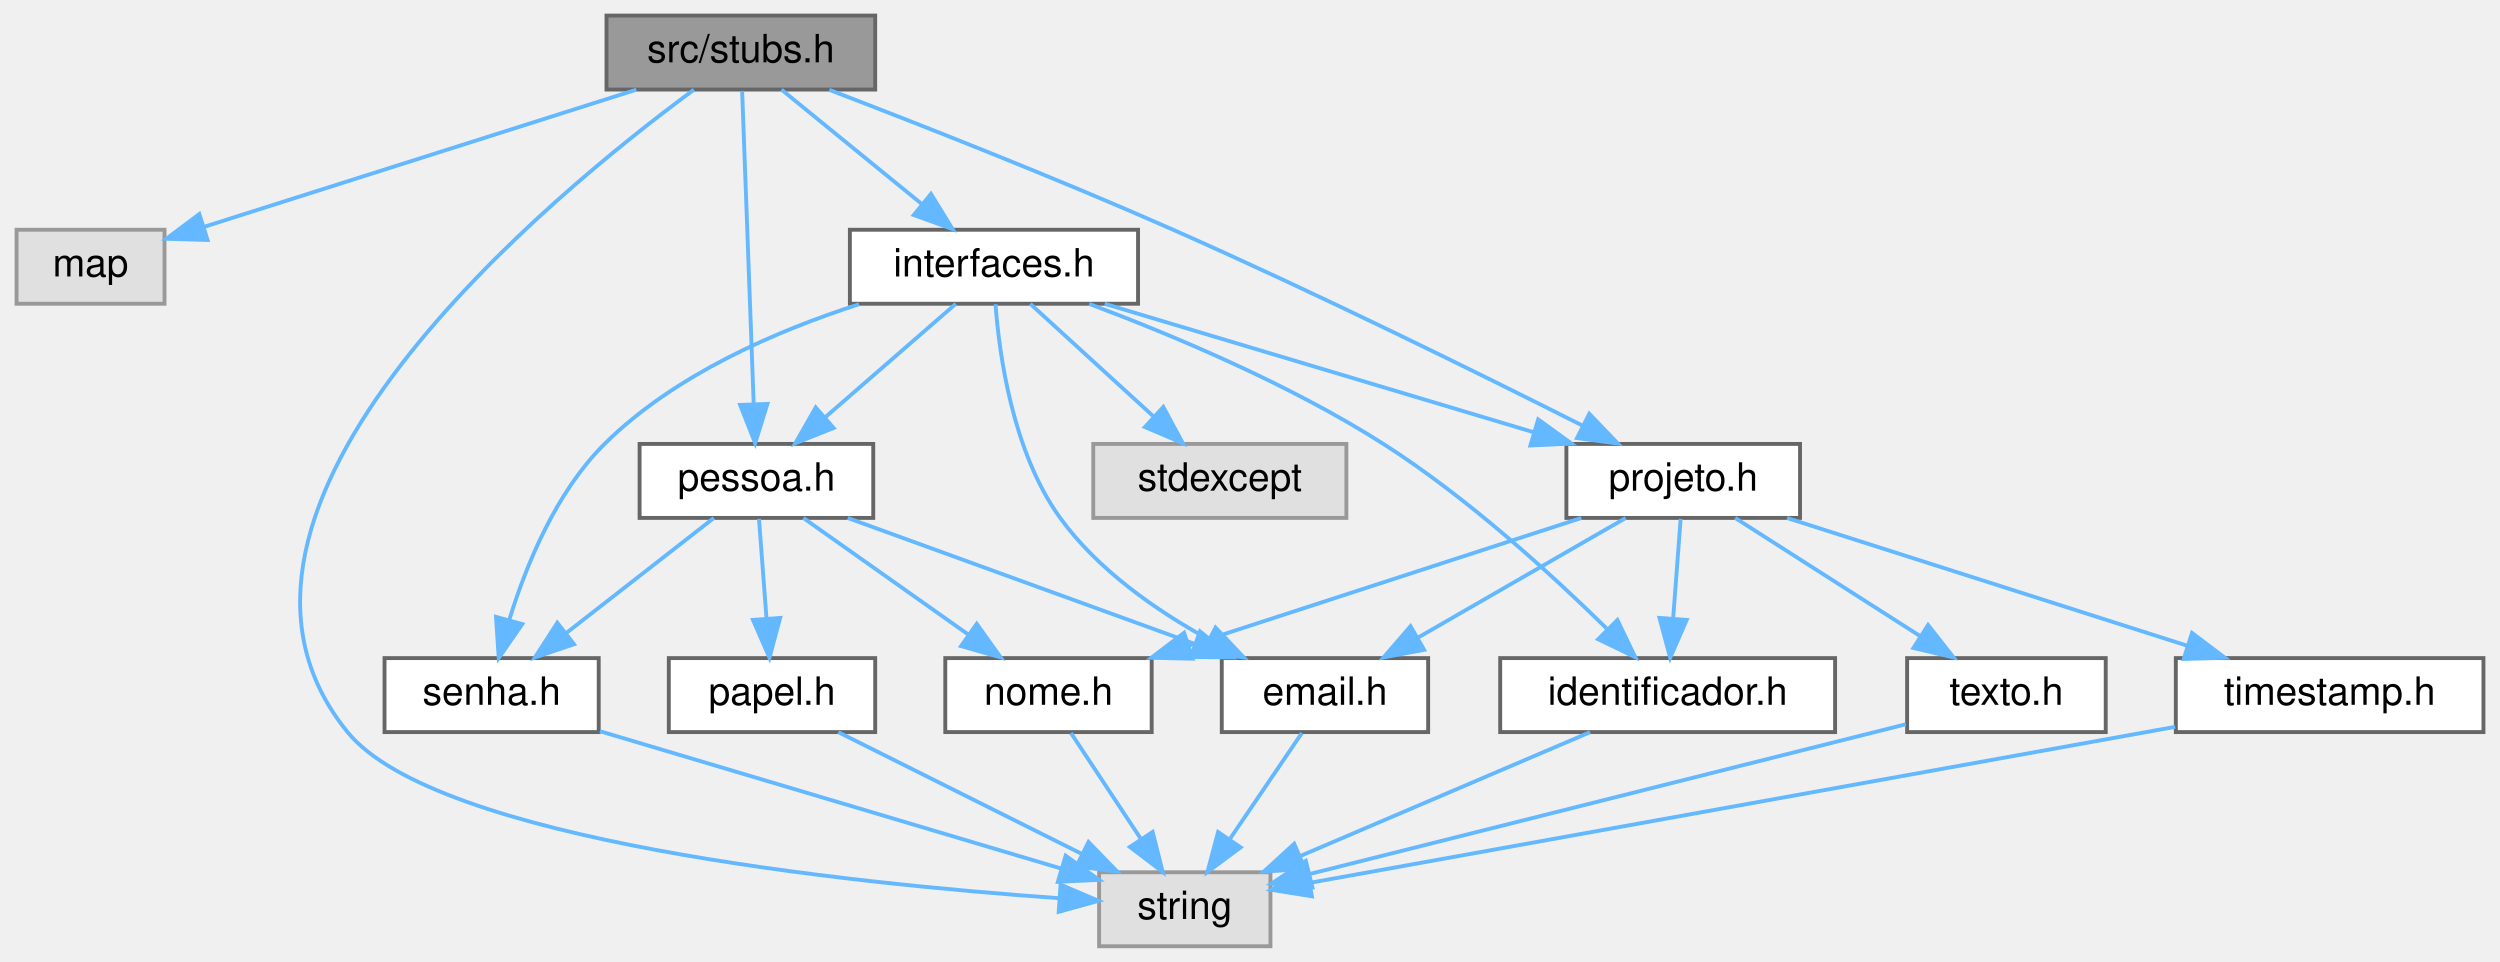
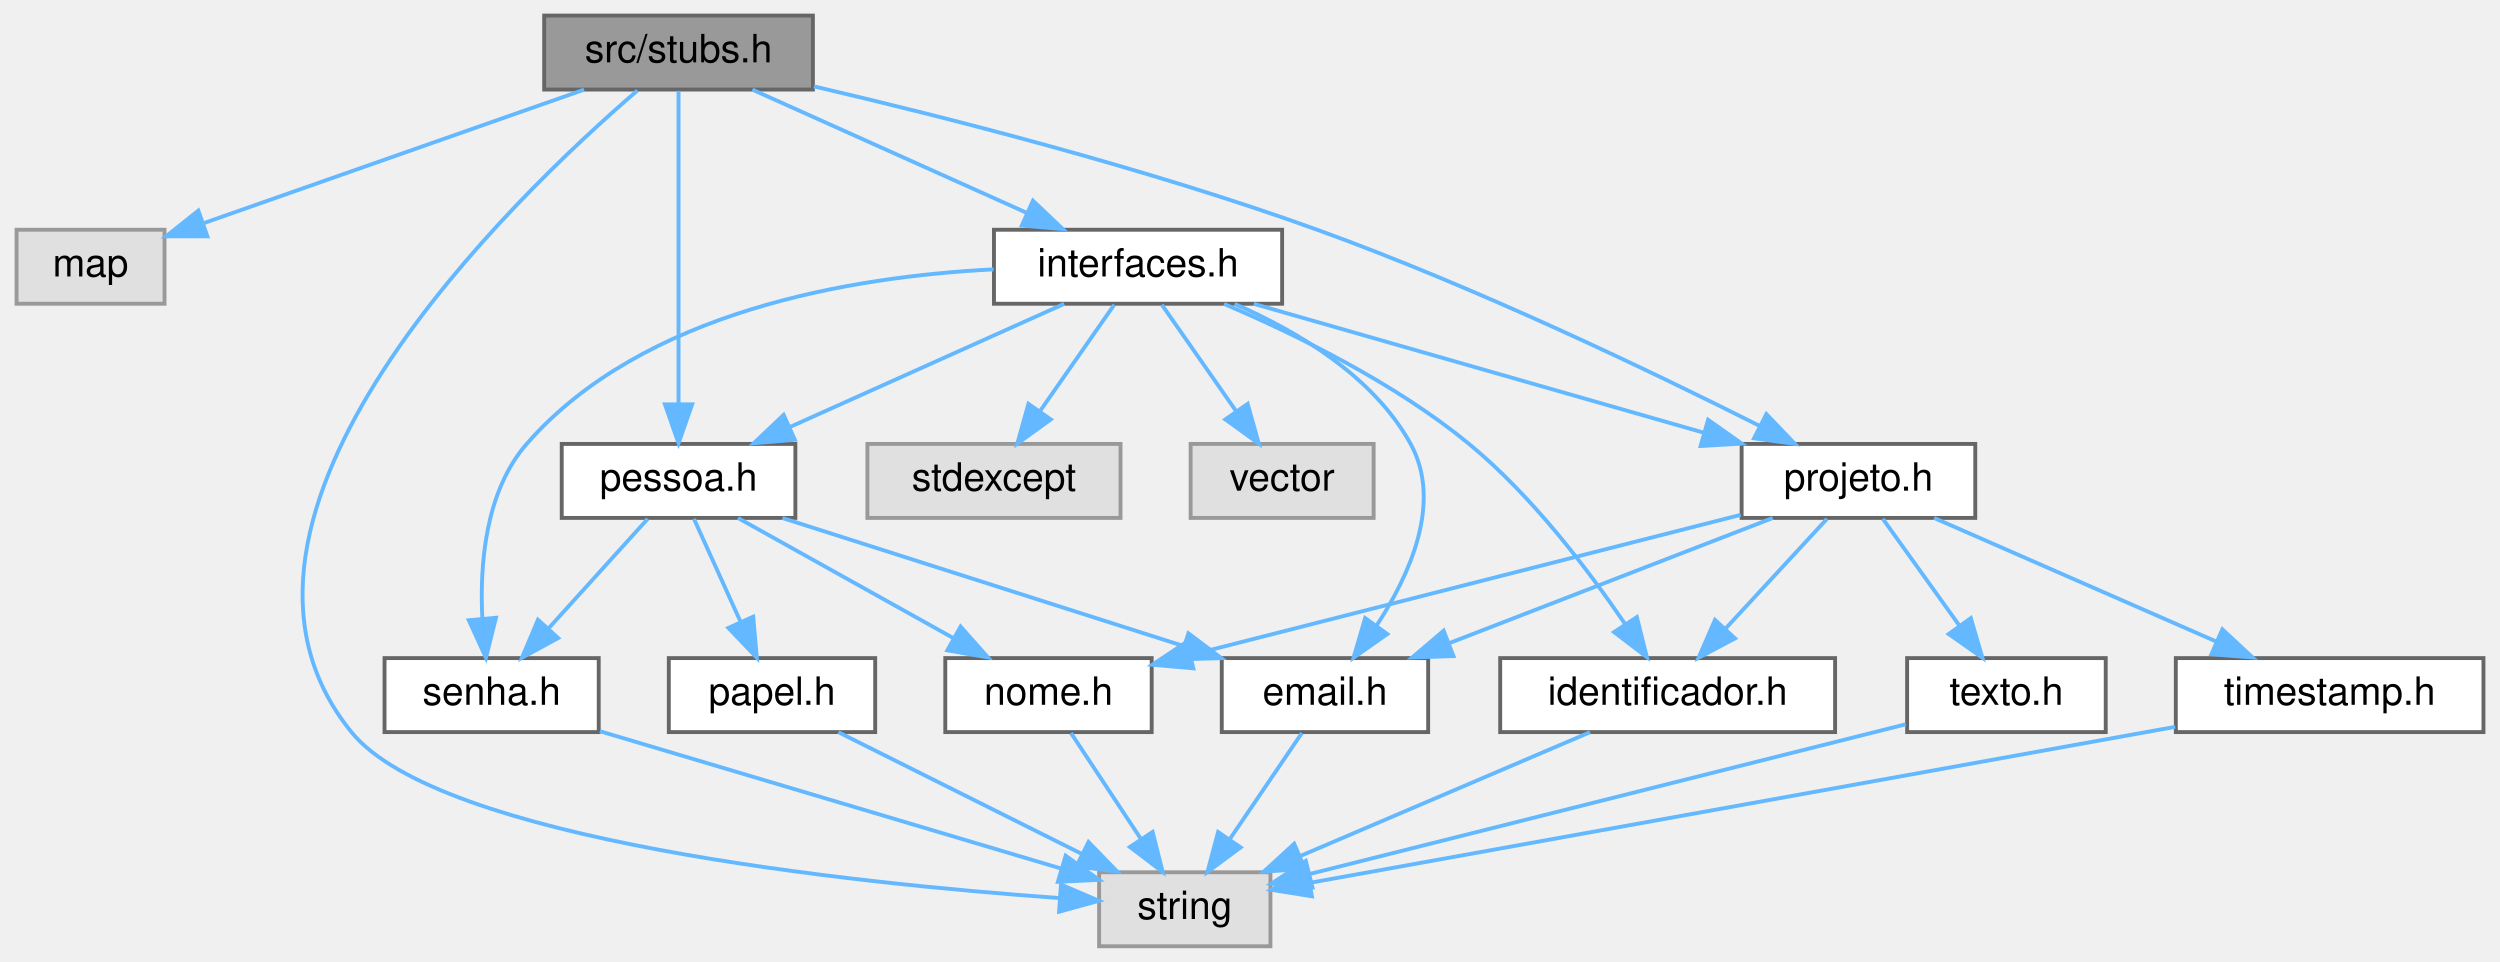
<svg xmlns="http://www.w3.org/2000/svg" xmlns:xlink="http://www.w3.org/1999/xlink" width="642pt" height="247pt" viewBox="0.00 0.00 641.50 247.00">
  <g id="graph0" class="graph" transform="scale(1 1) rotate(0) translate(4 243)">
    <g id="Node000001" class="node">
      <g id="a_Node000001">
        <a xlink:title=" ">
-           <polygon fill="#999999" stroke="#666666" points="220.5,-239 151.5,-239 151.5,-220 220.5,-220 220.5,-239" />
-           <text text-anchor="middle" x="186" y="-227" font-family="Helvetica,sans-Serif" font-size="10.00">src/stubs.h</text>
+           <polygon fill="#999999" stroke="#666666" points="204.5,-239 135.5,-239 135.5,-220 204.5,-220 204.5,-239" />
+           <text text-anchor="middle" x="170" y="-227" font-family="Helvetica,sans-Serif" font-size="10.00">src/stubs.h</text>
        </a>
      </g>
    </g>
    <g id="Node000002" class="node">
      <g id="a_Node000002">
        <a xlink:title=" ">
          <polygon fill="#e0e0e0" stroke="#999999" points="38,-184 0,-184 0,-165 38,-165 38,-184" />
          <text text-anchor="middle" x="19" y="-172" font-family="Helvetica,sans-Serif" font-size="10.00">map</text>
        </a>
      </g>
    </g>
    <g id="edge1_Node000001_Node000002" class="edge">
      <g id="a_edge1_Node000001_Node000002">
        <a xlink:title=" ">
-           <path fill="none" stroke="#63b8ff" d="M159.17,-219.98C128.85,-210.36 79.66,-194.75 48.34,-184.81" />
-           <polygon fill="#63b8ff" stroke="#63b8ff" points="49.05,-181.37 38.46,-181.68 46.93,-188.04 49.05,-181.37" />
+           <path fill="none" stroke="#63b8ff" d="M145.74,-219.98C119.16,-210.65 76.53,-195.69 48.15,-185.73" />
+           <polygon fill="#63b8ff" stroke="#63b8ff" points="49,-182.32 38.4,-182.31 46.68,-188.92 49,-182.32" />
        </a>
      </g>
    </g>
    <g id="Node000003" class="node">
      <g id="a_Node000003">
        <a xlink:title=" ">
          <polygon fill="#e0e0e0" stroke="#999999" points="322,-19 278,-19 278,0 322,0 322,-19" />
          <text text-anchor="middle" x="300" y="-7" font-family="Helvetica,sans-Serif" font-size="10.00">string</text>
        </a>
      </g>
    </g>
    <g id="edge2_Node000001_Node000003" class="edge">
      <g id="a_edge2_Node000001_Node000003">
        <a xlink:title=" ">
-           <path fill="none" stroke="#63b8ff" d="M173.94,-219.96C138.23,-193.68 38.35,-112.3 85,-55 107.68,-27.15 213.46,-16.19 267.72,-12.34" />
-           <polygon fill="#63b8ff" stroke="#63b8ff" points="268.1,-15.83 277.84,-11.67 267.63,-8.84 268.1,-15.83" />
+           <path fill="none" stroke="#63b8ff" d="M159.44,-219.76C128.22,-192.9 41.23,-110.04 86,-55 108.56,-27.26 213.86,-16.25 267.87,-12.37" />
+           <polygon fill="#63b8ff" stroke="#63b8ff" points="268.2,-15.85 277.94,-11.68 267.73,-8.87 268.2,-15.85" />
        </a>
      </g>
    </g>
    <g id="Node000004" class="node">
      <g id="a_Node000004">
        <a xlink:href="interfaces_8h.html" target="_top" xlink:title=" ">
-           <polygon fill="white" stroke="#666666" points="288,-184 214,-184 214,-165 288,-165 288,-184" />
-           <text text-anchor="middle" x="251" y="-172" font-family="Helvetica,sans-Serif" font-size="10.00">interfaces.h</text>
+           <polygon fill="white" stroke="#666666" points="325,-184 251,-184 251,-165 325,-165 325,-184" />
+           <text text-anchor="middle" x="288" y="-172" font-family="Helvetica,sans-Serif" font-size="10.00">interfaces.h</text>
        </a>
      </g>
    </g>
    <g id="edge3_Node000001_Node000004" class="edge">
      <g id="a_edge3_Node000001_Node000004">
        <a xlink:title=" ">
-           <path fill="none" stroke="#63b8ff" d="M196.44,-219.98C206.15,-212.07 220.82,-200.11 232.5,-190.58" />
-           <polygon fill="#63b8ff" stroke="#63b8ff" points="234.83,-193.2 240.37,-184.17 230.4,-187.78 234.83,-193.2" />
+           <path fill="none" stroke="#63b8ff" d="M188.96,-219.98C208.03,-211.42 237.66,-198.11 259.55,-188.28" />
+           <polygon fill="#63b8ff" stroke="#63b8ff" points="261.01,-191.46 268.7,-184.17 258.14,-185.07 261.01,-191.46" />
        </a>
      </g>
    </g>
    <g id="Node000007" class="node">
      <g id="a_Node000007">
        <a xlink:href="pessoa_8h.html" target="_top" xlink:title=" ">
-           <polygon fill="white" stroke="#666666" points="220,-129 160,-129 160,-110 220,-110 220,-129" />
-           <text text-anchor="middle" x="190" y="-117" font-family="Helvetica,sans-Serif" font-size="10.00">pessoa.h</text>
-         </a>
-       </g>
-     </g>
-     <g id="edge26_Node000001_Node000007" class="edge">
-       <g id="a_edge26_Node000001_Node000007">
-         <a xlink:title=" ">
-           <path fill="none" stroke="#63b8ff" d="M186.33,-219.66C186.98,-202.17 188.43,-162.8 189.3,-139.27" />
-           <polygon fill="#63b8ff" stroke="#63b8ff" points="192.81,-139.28 189.68,-129.16 185.81,-139.02 192.81,-139.28" />
+           <polygon fill="white" stroke="#666666" points="200,-129 140,-129 140,-110 200,-110 200,-129" />
+           <text text-anchor="middle" x="170" y="-117" font-family="Helvetica,sans-Serif" font-size="10.00">pessoa.h</text>
+         </a>
+       </g>
+     </g>
+     <g id="edge27_Node000001_Node000007" class="edge">
+       <g id="a_edge27_Node000001_Node000007">
+         <a xlink:title=" ">
+           <path fill="none" stroke="#63b8ff" d="M170,-219.66C170,-202.17 170,-162.8 170,-139.27" />
+           <polygon fill="#63b8ff" stroke="#63b8ff" points="173.5,-139.16 170,-129.16 166.5,-139.16 173.5,-139.16" />
        </a>
      </g>
    </g>
    <g id="Node000010" class="node">
      <g id="a_Node000010">
        <a xlink:href="projeto_8h.html" target="_top" xlink:title=" ">
-           <polygon fill="white" stroke="#666666" points="458,-129 398,-129 398,-110 458,-110 458,-129" />
-           <text text-anchor="middle" x="428" y="-117" font-family="Helvetica,sans-Serif" font-size="10.00">projeto.h</text>
-         </a>
-       </g>
-     </g>
-     <g id="edge27_Node000001_Node000010" class="edge">
-       <g id="a_edge27_Node000001_Node000010">
-         <a xlink:title=" ">
-           <path fill="none" stroke="#63b8ff" d="M208.73,-219.92C231.3,-211.28 266.81,-197.35 297,-184 333.89,-167.69 375.71,-147.03 401.96,-133.79" />
-           <polygon fill="#63b8ff" stroke="#63b8ff" points="403.88,-136.74 411.22,-129.1 400.72,-130.5 403.88,-136.74" />
+           <polygon fill="white" stroke="#666666" points="503,-129 443,-129 443,-110 503,-110 503,-129" />
+           <text text-anchor="middle" x="473" y="-117" font-family="Helvetica,sans-Serif" font-size="10.00">projeto.h</text>
+         </a>
+       </g>
+     </g>
+     <g id="edge28_Node000001_Node000010" class="edge">
+       <g id="a_edge28_Node000001_Node000010">
+         <a xlink:title=" ">
+           <path fill="none" stroke="#63b8ff" d="M204.75,-220.82C238.3,-213 290.3,-199.79 334,-184 374.85,-169.24 420.29,-147.39 447.75,-133.56" />
+           <polygon fill="#63b8ff" stroke="#63b8ff" points="449.35,-136.67 456.68,-129.02 446.18,-130.43 449.35,-136.67" />
        </a>
      </g>
    </g>
    <g id="Node000005" class="node">
      <g id="a_Node000005">
        <a xlink:href="email_8h.html" target="_top" xlink:title=" ">
          <polygon fill="white" stroke="#666666" points="362.5,-74 309.5,-74 309.5,-55 362.5,-55 362.5,-74" />
          <text text-anchor="middle" x="336" y="-62" font-family="Helvetica,sans-Serif" font-size="10.00">email.h</text>
        </a>
      </g>
    </g>
    <g id="edge4_Node000004_Node000005" class="edge">
      <g id="a_edge4_Node000004_Node000005">
        <a xlink:title=" ">
-           <path fill="none" stroke="#63b8ff" d="M251.39,-164.87C252.37,-151.82 255.82,-126.83 268,-110 277.68,-96.63 292.71,-86.18 306.19,-78.78" />
-           <polygon fill="#63b8ff" stroke="#63b8ff" points="307.9,-81.84 315.18,-74.15 304.69,-75.62 307.9,-81.84" />
+           <path fill="none" stroke="#63b8ff" d="M312.81,-164.95C328.84,-157.99 348.43,-146.42 358,-129 366.21,-114.04 357.86,-95.45 349.19,-82.26" />
+           <polygon fill="#63b8ff" stroke="#63b8ff" points="352.01,-80.18 343.34,-74.1 346.32,-84.27 352.01,-80.18" />
        </a>
      </g>
    </g>
    <g id="Node000006" class="node">
      <g id="a_Node000006">
        <a xlink:href="senha_8h.html" target="_top" xlink:title=" ">
          <polygon fill="white" stroke="#666666" points="149.5,-74 94.5,-74 94.5,-55 149.5,-55 149.5,-74" />
          <text text-anchor="middle" x="122" y="-62" font-family="Helvetica,sans-Serif" font-size="10.00">senha.h</text>
        </a>
      </g>
    </g>
    <g id="edge6_Node000004_Node000006" class="edge">
      <g id="a_edge6_Node000004_Node000006">
        <a xlink:title=" ">
-           <path fill="none" stroke="#63b8ff" d="M216.36,-164.87C195.25,-158.1 168.96,-146.78 151,-129 138.5,-116.62 130.85,-97.86 126.57,-83.93" />
-           <polygon fill="#63b8ff" stroke="#63b8ff" points="129.87,-82.73 123.83,-74.02 123.12,-84.59 129.87,-82.73" />
+           <path fill="none" stroke="#63b8ff" d="M250.9,-173.83C214.69,-171.99 160.81,-163.15 131,-129 120.37,-116.82 118.9,-98.03 119.62,-84.05" />
+           <polygon fill="#63b8ff" stroke="#63b8ff" points="123.11,-84.36 120.54,-74.08 116.14,-83.72 123.11,-84.36" />
        </a>
      </g>
    </g>
    <g id="edge8_Node000004_Node000007" class="edge">
      <g id="a_edge8_Node000004_Node000007">
        <a xlink:title=" ">
-           <path fill="none" stroke="#63b8ff" d="M241.2,-164.98C232.18,-157.15 218.59,-145.34 207.68,-135.86" />
-           <polygon fill="#63b8ff" stroke="#63b8ff" points="209.82,-133.09 199.98,-129.17 205.23,-138.37 209.82,-133.09" />
+           <path fill="none" stroke="#63b8ff" d="M269.04,-164.98C249.97,-156.42 220.34,-143.11 198.45,-133.28" />
+           <polygon fill="#63b8ff" stroke="#63b8ff" points="199.86,-130.07 189.3,-129.17 196.99,-136.46 199.86,-130.07" />
        </a>
      </g>
    </g>
    <g id="edge15_Node000004_Node000010" class="edge">
      <g id="a_edge15_Node000004_Node000010">
        <a xlink:title=" ">
-           <path fill="none" stroke="#63b8ff" d="M279.44,-164.98C309.28,-156.05 356.38,-141.94 389.53,-132.02" />
-           <polygon fill="#63b8ff" stroke="#63b8ff" points="390.76,-135.3 399.34,-129.08 388.76,-128.6 390.76,-135.3" />
+           <path fill="none" stroke="#63b8ff" d="M317.72,-164.98C349.05,-156.01 398.57,-141.82 433.24,-131.89" />
+           <polygon fill="#63b8ff" stroke="#63b8ff" points="434.39,-135.2 443.04,-129.08 432.47,-128.47 434.39,-135.2" />
        </a>
      </g>
    </g>
    <g id="Node000011" class="node">
      <g id="a_Node000011">
        <a xlink:href="identificador_8h.html" target="_top" xlink:title=" ">
          <polygon fill="white" stroke="#666666" points="467,-74 381,-74 381,-55 467,-55 467,-74" />
          <text text-anchor="middle" x="424" y="-62" font-family="Helvetica,sans-Serif" font-size="10.00">identificador.h</text>
        </a>
      </g>
    </g>
    <g id="edge24_Node000004_Node000011" class="edge">
      <g id="a_edge24_Node000004_Node000011">
        <a xlink:title=" ">
-           <path fill="none" stroke="#63b8ff" d="M275.46,-164.96C296.36,-157.13 326.8,-144.42 351,-129 372.55,-115.27 394.27,-95.43 408.35,-81.59" />
-           <polygon fill="#63b8ff" stroke="#63b8ff" points="411.1,-83.78 415.69,-74.23 406.15,-78.84 411.1,-83.78" />
+           <path fill="none" stroke="#63b8ff" d="M310.09,-164.94C328.18,-157.25 353.83,-144.76 373,-129 389.15,-115.72 403.66,-96.59 413.03,-82.81" />
+           <polygon fill="#63b8ff" stroke="#63b8ff" points="416.09,-84.53 418.66,-74.25 410.24,-80.68 416.09,-84.53" />
        </a>
      </g>
    </g>
    <g id="Node000014" class="node">
      <g id="a_Node000014">
        <a xlink:title=" ">
-           <polygon fill="#e0e0e0" stroke="#999999" points="341.5,-129 276.5,-129 276.5,-110 341.5,-110 341.5,-129" />
-           <text text-anchor="middle" x="309" y="-117" font-family="Helvetica,sans-Serif" font-size="10.00">stdexcept</text>
+           <polygon fill="#e0e0e0" stroke="#999999" points="283.5,-129 218.5,-129 218.5,-110 283.5,-110 283.5,-129" />
+           <text text-anchor="middle" x="251" y="-117" font-family="Helvetica,sans-Serif" font-size="10.00">stdexcept</text>
        </a>
      </g>
    </g>
    <g id="edge25_Node000004_Node000014" class="edge">
      <g id="a_edge25_Node000004_Node000014">
        <a xlink:title=" ">
-           <path fill="none" stroke="#63b8ff" d="M260.32,-164.98C268.81,-157.23 281.56,-145.58 291.88,-136.14" />
-           <polygon fill="#63b8ff" stroke="#63b8ff" points="294.49,-138.5 299.51,-129.17 289.77,-133.33 294.49,-138.5" />
+           <path fill="none" stroke="#63b8ff" d="M281.89,-164.75C276.72,-157.34 269.15,-146.5 262.81,-137.41" />
+           <polygon fill="#63b8ff" stroke="#63b8ff" points="265.59,-135.29 257,-129.09 259.85,-139.29 265.59,-135.29" />
+         </a>
+       </g>
+     </g>
+     <g id="Node000015" class="node">
+       <g id="a_Node000015">
+         <a xlink:title=" ">
+           <polygon fill="#e0e0e0" stroke="#999999" points="348.5,-129 301.5,-129 301.5,-110 348.5,-110 348.5,-129" />
+           <text text-anchor="middle" x="325" y="-117" font-family="Helvetica,sans-Serif" font-size="10.00">vector</text>
+         </a>
+       </g>
+     </g>
+     <g id="edge26_Node000004_Node000015" class="edge">
+       <g id="a_edge26_Node000004_Node000015">
+         <a xlink:title=" ">
+           <path fill="none" stroke="#63b8ff" d="M294.11,-164.75C299.28,-157.34 306.85,-146.5 313.19,-137.41" />
+           <polygon fill="#63b8ff" stroke="#63b8ff" points="316.15,-139.29 319,-129.09 310.41,-135.29 316.15,-139.29" />
        </a>
      </g>
    </g>
    <g id="edge5_Node000005_Node000003" class="edge">
      <g id="a_edge5_Node000005_Node000003">
        <a xlink:title=" ">
          <path fill="none" stroke="#63b8ff" d="M330.06,-54.75C325.02,-47.34 317.66,-36.5 311.49,-27.41" />
          <polygon fill="#63b8ff" stroke="#63b8ff" points="314.35,-25.39 305.83,-19.09 308.56,-29.33 314.35,-25.39" />
        </a>
      </g>
    </g>
    <g id="edge7_Node000006_Node000003" class="edge">
      <g id="a_edge7_Node000006_Node000003">
        <a xlink:title=" ">
          <path fill="none" stroke="#63b8ff" d="M149.81,-55.22C181.89,-45.67 234.52,-30 268.2,-19.97" />
          <polygon fill="#63b8ff" stroke="#63b8ff" points="269.41,-23.26 278,-17.05 267.41,-16.55 269.41,-23.26" />
        </a>
      </g>
    </g>
    <g id="edge9_Node000007_Node000005" class="edge">
      <g id="a_edge9_Node000007_Node000005">
        <a xlink:title=" ">
-           <path fill="none" stroke="#63b8ff" d="M213.46,-109.98C237.58,-101.23 275.37,-87.51 302.6,-77.62" />
-           <polygon fill="#63b8ff" stroke="#63b8ff" points="303.91,-80.87 312.12,-74.17 301.52,-74.29 303.91,-80.87" />
+           <path fill="none" stroke="#63b8ff" d="M196.67,-109.98C224.62,-101.06 268.71,-86.98 299.8,-77.06" />
+           <polygon fill="#63b8ff" stroke="#63b8ff" points="300.93,-80.37 309.4,-73.99 298.8,-73.7 300.93,-80.37" />
        </a>
      </g>
    </g>
    <g id="edge12_Node000007_Node000006" class="edge">
      <g id="a_edge12_Node000007_Node000006">
        <a xlink:title=" ">
-           <path fill="none" stroke="#63b8ff" d="M179.07,-109.98C168.92,-102.07 153.58,-90.11 141.35,-80.58" />
-           <polygon fill="#63b8ff" stroke="#63b8ff" points="143.16,-77.56 133.12,-74.17 138.86,-83.08 143.16,-77.56" />
+           <path fill="none" stroke="#63b8ff" d="M162.07,-109.75C155.15,-102.11 144.93,-90.82 136.55,-81.56" />
+           <polygon fill="#63b8ff" stroke="#63b8ff" points="139.09,-79.15 129.78,-74.09 133.9,-83.85 139.09,-79.15" />
        </a>
      </g>
    </g>
    <g id="Node000008" class="node">
      <g id="a_Node000008">
        <a xlink:href="nome_8h.html" target="_top" xlink:title=" ">
          <polygon fill="white" stroke="#666666" points="291.5,-74 238.5,-74 238.5,-55 291.5,-55 291.5,-74" />
          <text text-anchor="middle" x="265" y="-62" font-family="Helvetica,sans-Serif" font-size="10.00">nome.h</text>
        </a>
      </g>
    </g>
    <g id="edge10_Node000007_Node000008" class="edge">
      <g id="a_edge10_Node000007_Node000008">
        <a xlink:title=" ">
-           <path fill="none" stroke="#63b8ff" d="M202.05,-109.98C213.46,-101.92 230.83,-89.65 244.43,-80.03" />
-           <polygon fill="#63b8ff" stroke="#63b8ff" points="246.58,-82.8 252.73,-74.17 242.54,-77.08 246.58,-82.8" />
+           <path fill="none" stroke="#63b8ff" d="M185.26,-109.98C200.13,-101.69 222.98,-88.94 240.42,-79.22" />
+           <polygon fill="#63b8ff" stroke="#63b8ff" points="242.43,-82.1 249.46,-74.17 239.02,-75.99 242.43,-82.1" />
        </a>
      </g>
    </g>
    <g id="Node000009" class="node">
      <g id="a_Node000009">
        <a xlink:href="papel_8h.html" target="_top" xlink:title=" ">
          <polygon fill="white" stroke="#666666" points="220.5,-74 167.5,-74 167.5,-55 220.5,-55 220.5,-74" />
          <text text-anchor="middle" x="194" y="-62" font-family="Helvetica,sans-Serif" font-size="10.00">papel.h</text>
        </a>
      </g>
    </g>
    <g id="edge13_Node000007_Node000009" class="edge">
      <g id="a_edge13_Node000007_Node000009">
        <a xlink:title=" ">
-           <path fill="none" stroke="#63b8ff" d="M190.66,-109.75C191.18,-102.8 191.94,-92.85 192.59,-84.13" />
-           <polygon fill="#63b8ff" stroke="#63b8ff" points="196.09,-84.32 193.35,-74.09 189.11,-83.8 196.09,-84.32" />
+           <path fill="none" stroke="#63b8ff" d="M173.96,-109.75C177.21,-102.57 181.92,-92.18 185.95,-83.27" />
+           <polygon fill="#63b8ff" stroke="#63b8ff" points="189.17,-84.64 190.11,-74.09 182.8,-81.75 189.17,-84.64" />
        </a>
      </g>
    </g>
    <g id="edge11_Node000008_Node000003" class="edge">
      <g id="a_edge11_Node000008_Node000003">
        <a xlink:title=" ">
          <path fill="none" stroke="#63b8ff" d="M270.78,-54.75C275.62,-47.42 282.68,-36.73 288.64,-27.7" />
          <polygon fill="#63b8ff" stroke="#63b8ff" points="291.74,-29.36 294.33,-19.09 285.9,-25.5 291.74,-29.36" />
        </a>
      </g>
    </g>
    <g id="edge14_Node000009_Node000003" class="edge">
      <g id="a_edge14_Node000009_Node000003">
        <a xlink:title=" ">
          <path fill="none" stroke="#63b8ff" d="M211.03,-54.98C227.93,-46.54 254.06,-33.47 273.64,-23.68" />
          <polygon fill="#63b8ff" stroke="#63b8ff" points="275.28,-26.77 282.66,-19.17 272.15,-20.51 275.28,-26.77" />
        </a>
      </g>
    </g>
    <g id="edge16_Node000010_Node000005" class="edge">
      <g id="a_edge16_Node000010_Node000005">
        <a xlink:title=" ">
-           <path fill="none" stroke="#63b8ff" d="M413.22,-109.98C398.82,-101.69 376.69,-88.94 359.81,-79.22" />
-           <polygon fill="#63b8ff" stroke="#63b8ff" points="361.46,-76.13 351.05,-74.17 357.97,-82.19 361.46,-76.13" />
+           <path fill="none" stroke="#63b8ff" d="M450.99,-109.98C428.55,-101.3 393.52,-87.75 368.01,-77.88" />
+           <polygon fill="#63b8ff" stroke="#63b8ff" points="369,-74.51 358.41,-74.17 366.48,-81.04 369,-74.51" />
        </a>
      </g>
    </g>
    <g id="edge19_Node000010_Node000008" class="edge">
      <g id="a_edge19_Node000010_Node000008">
        <a xlink:title=" ">
-           <path fill="none" stroke="#63b8ff" d="M401.81,-109.98C374.56,-101.13 331.7,-87.19 301.22,-77.28" />
-           <polygon fill="#63b8ff" stroke="#63b8ff" points="301.99,-73.85 291.39,-74.08 299.82,-80.5 301.99,-73.85" />
+           <path fill="none" stroke="#63b8ff" d="M442.76,-110.79C405.34,-101.26 341.68,-85.04 301.56,-74.82" />
+           <polygon fill="#63b8ff" stroke="#63b8ff" points="302.2,-71.37 291.65,-72.29 300.48,-78.15 302.2,-71.37" />
        </a>
      </g>
    </g>
    <g id="edge17_Node000010_Node000011" class="edge">
      <g id="a_edge17_Node000010_Node000011">
        <a xlink:title=" ">
-           <path fill="none" stroke="#63b8ff" d="M427.34,-109.75C426.82,-102.8 426.06,-92.85 425.41,-84.13" />
-           <polygon fill="#63b8ff" stroke="#63b8ff" points="428.89,-83.8 424.65,-74.09 421.91,-84.32 428.89,-83.8" />
+           <path fill="none" stroke="#63b8ff" d="M464.91,-109.75C457.84,-102.11 447.41,-90.82 438.85,-81.56" />
+           <polygon fill="#63b8ff" stroke="#63b8ff" points="441.3,-79.06 431.94,-74.09 436.16,-83.81 441.3,-79.06" />
        </a>
      </g>
    </g>
    <g id="Node000012" class="node">
      <g id="a_Node000012">
        <a xlink:href="texto_8h.html" target="_top" xlink:title=" ">
          <polygon fill="white" stroke="#666666" points="536.5,-74 485.5,-74 485.5,-55 536.5,-55 536.5,-74" />
          <text text-anchor="middle" x="511" y="-62" font-family="Helvetica,sans-Serif" font-size="10.00">texto.h</text>
        </a>
      </g>
    </g>
    <g id="edge20_Node000010_Node000012" class="edge">
      <g id="a_edge20_Node000010_Node000012">
        <a xlink:title=" ">
-           <path fill="none" stroke="#63b8ff" d="M441.34,-109.98C454.09,-101.84 473.55,-89.41 488.67,-79.76" />
-           <polygon fill="#63b8ff" stroke="#63b8ff" points="490.88,-82.5 497.42,-74.17 487.11,-76.6 490.88,-82.5" />
+           <path fill="none" stroke="#63b8ff" d="M479.27,-109.75C484.59,-102.34 492.36,-91.5 498.88,-82.41" />
+           <polygon fill="#63b8ff" stroke="#63b8ff" points="501.86,-84.26 504.84,-74.09 496.17,-80.18 501.86,-84.26" />
        </a>
      </g>
    </g>
    <g id="Node000013" class="node">
      <g id="a_Node000013">
        <a xlink:href="timestamp_8h.html" target="_top" xlink:title=" ">
          <polygon fill="white" stroke="#666666" points="633.5,-74 554.5,-74 554.5,-55 633.5,-55 633.5,-74" />
          <text text-anchor="middle" x="594" y="-62" font-family="Helvetica,sans-Serif" font-size="10.00">timestamp.h</text>
        </a>
      </g>
    </g>
    <g id="edge22_Node000010_Node000013" class="edge">
      <g id="a_edge22_Node000010_Node000013">
        <a xlink:title=" ">
-           <path fill="none" stroke="#63b8ff" d="M454.67,-109.98C482.54,-101.09 526.45,-87.07 557.52,-77.15" />
-           <polygon fill="#63b8ff" stroke="#63b8ff" points="558.66,-80.46 567.12,-74.08 556.53,-73.79 558.66,-80.46" />
+           <path fill="none" stroke="#63b8ff" d="M492.44,-109.98C511.99,-101.42 542.38,-88.11 564.82,-78.28" />
+           <polygon fill="#63b8ff" stroke="#63b8ff" points="566.45,-81.39 574.21,-74.17 563.64,-74.98 566.45,-81.39" />
        </a>
      </g>
    </g>
    <g id="edge18_Node000011_Node000003" class="edge">
      <g id="a_edge18_Node000011_Node000003">
        <a xlink:title=" ">
          <path fill="none" stroke="#63b8ff" d="M404.08,-54.98C383.95,-46.38 352.62,-32.99 329.59,-23.15" />
          <polygon fill="#63b8ff" stroke="#63b8ff" points="330.86,-19.88 320.29,-19.17 328.1,-26.32 330.86,-19.88" />
        </a>
      </g>
    </g>
    <g id="edge21_Node000012_Node000003" class="edge">
      <g id="a_edge21_Node000012_Node000003">
        <a xlink:title=" ">
          <path fill="none" stroke="#63b8ff" d="M485.13,-57C446.58,-47.32 374.11,-29.12 332.19,-18.59" />
          <polygon fill="#63b8ff" stroke="#63b8ff" points="332.78,-15.13 322.23,-16.08 331.08,-21.92 332.78,-15.13" />
        </a>
      </g>
    </g>
    <g id="edge23_Node000013_Node000003" class="edge">
      <g id="a_edge23_Node000013_Node000003">
        <a xlink:title=" ">
          <path fill="none" stroke="#63b8ff" d="M554.35,-56.35C495.57,-45.76 386.45,-26.08 332.26,-16.32" />
          <polygon fill="#63b8ff" stroke="#63b8ff" points="332.65,-12.83 322.19,-14.5 331.41,-19.72 332.65,-12.83" />
        </a>
      </g>
    </g>
  </g>
</svg>
